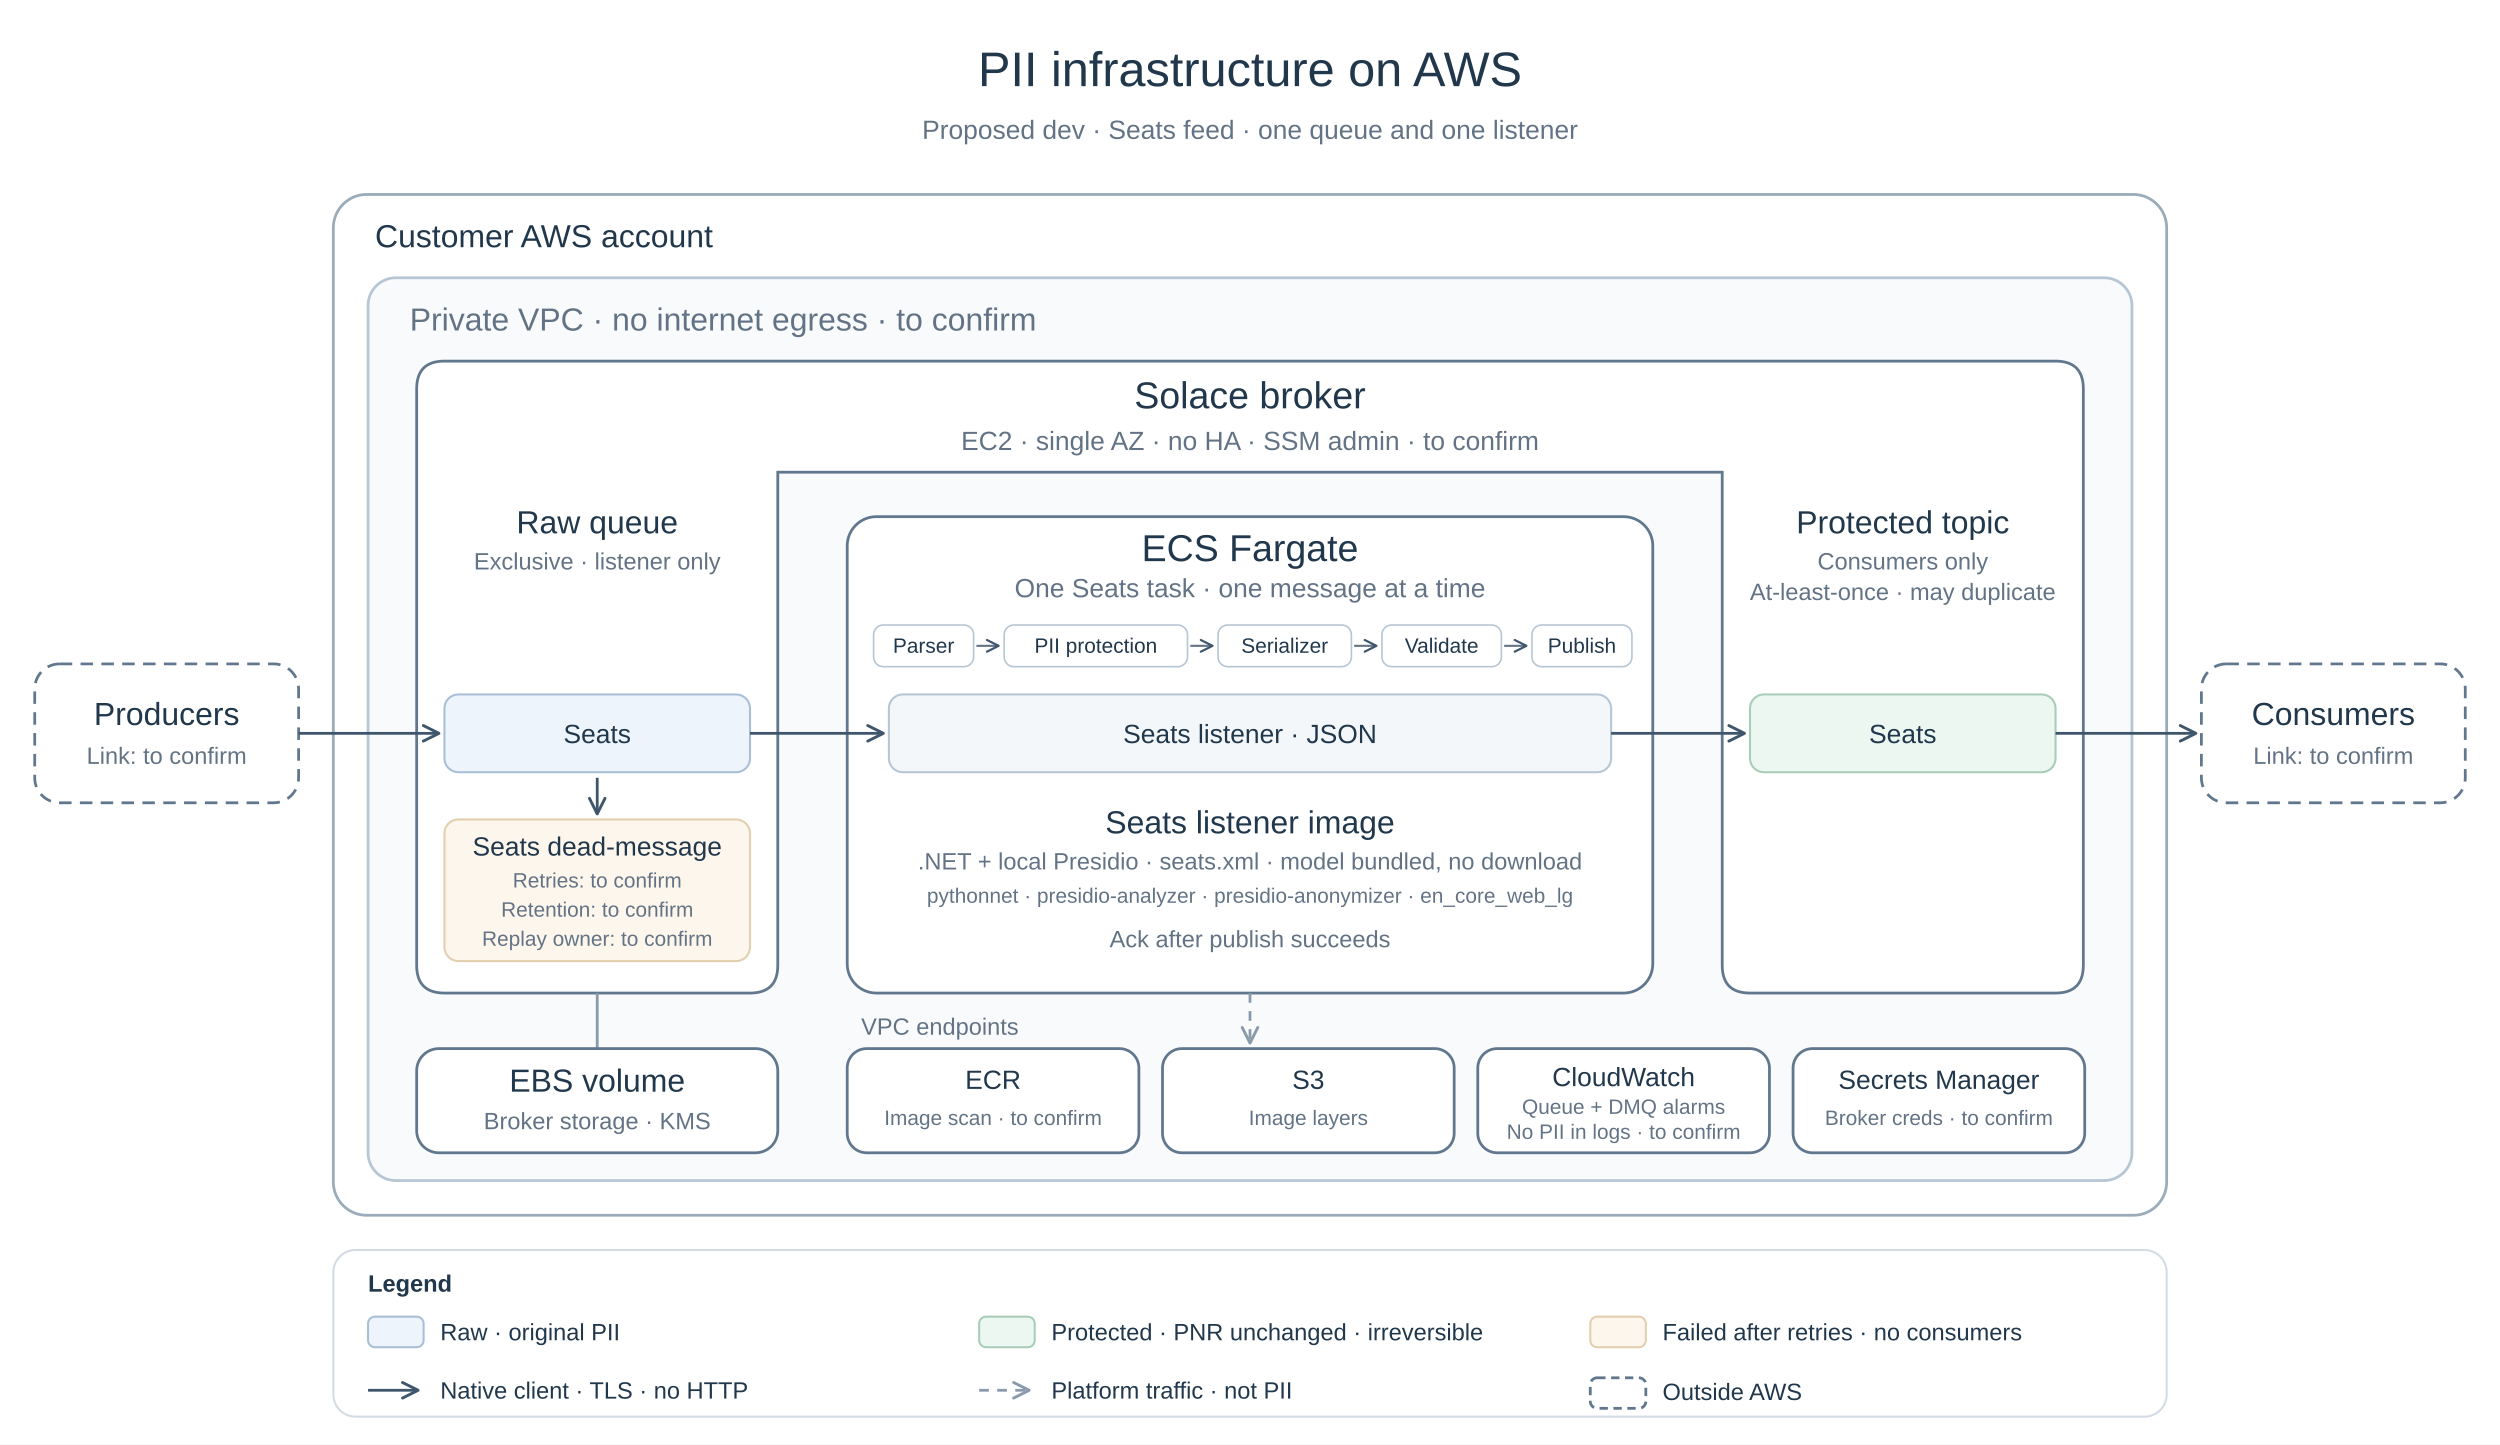
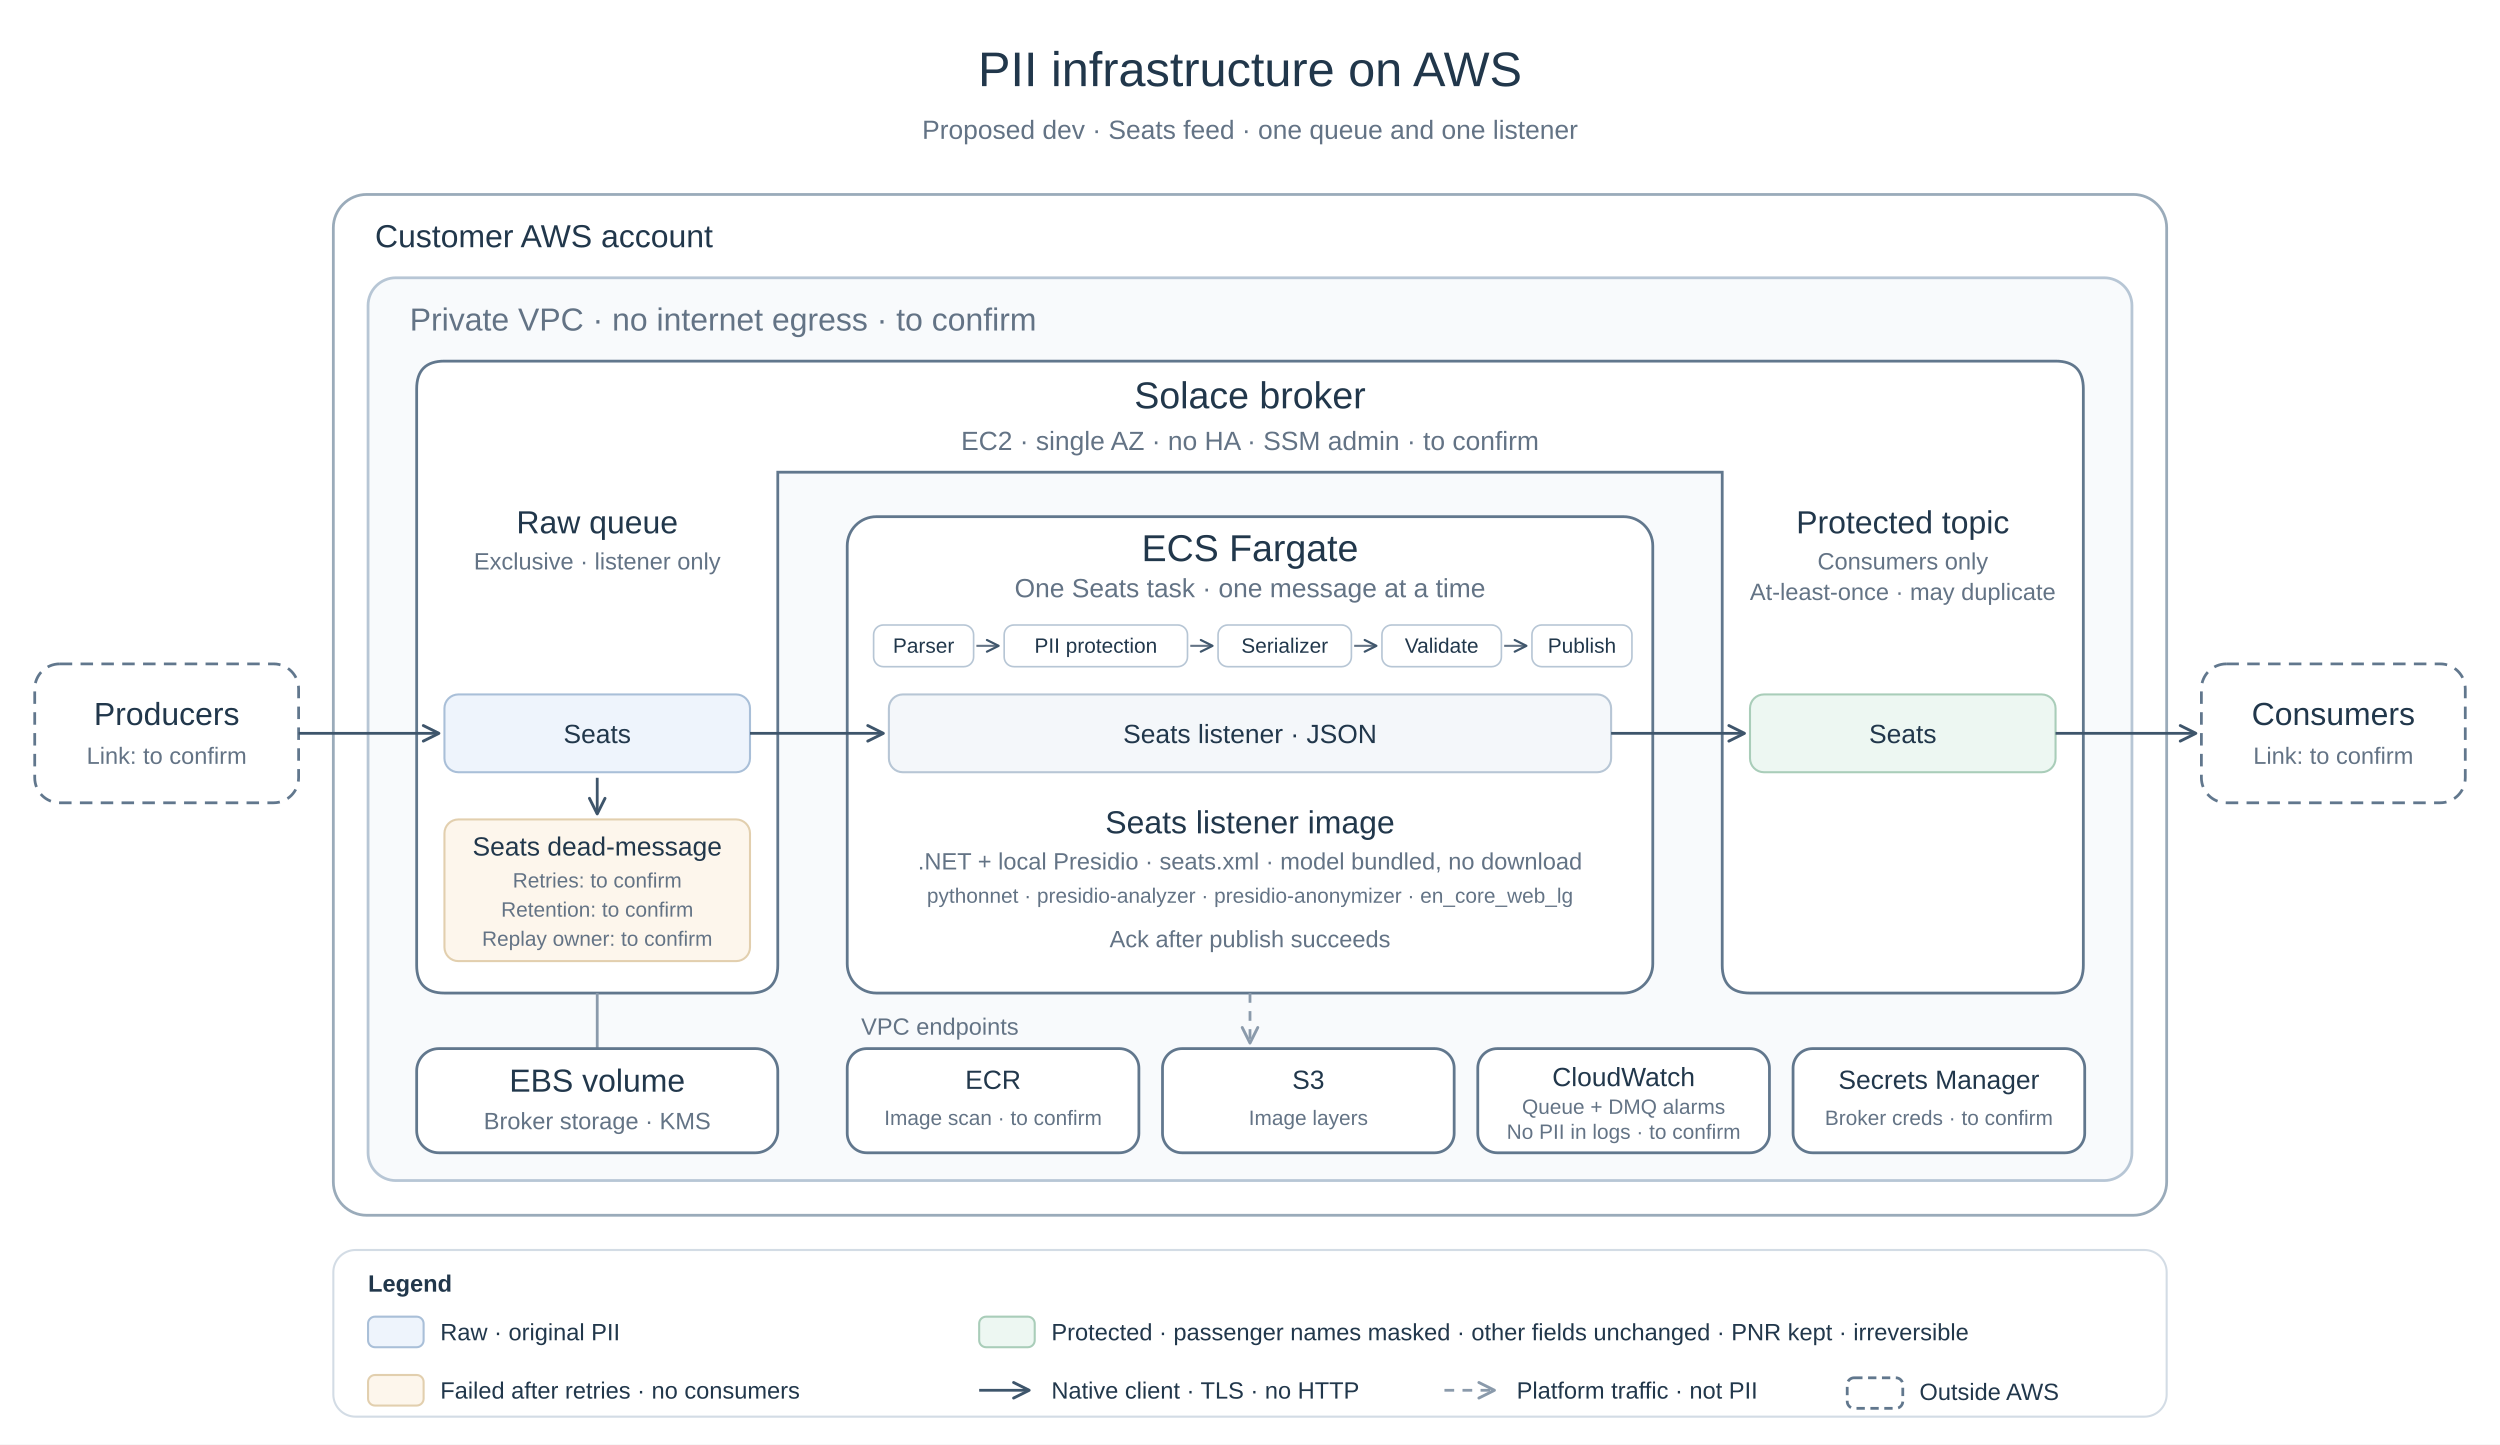
<svg xmlns="http://www.w3.org/2000/svg" width="1800" height="1040" viewBox="0 0 1800 1040" role="img" aria-labelledby="title desc">
  <defs>
    <marker id="arrow" viewBox="0 0 10 10" refX="9" refY="5" markerWidth="7" markerHeight="7" orient="auto-start-reverse">
      <path d="M1 1L9 5L1 9" fill="none" stroke="#3e556b" stroke-width="1.5" stroke-linecap="round" stroke-linejoin="round" />
    </marker>
    <marker id="arrowGrey" viewBox="0 0 10 10" refX="9" refY="5" markerWidth="7" markerHeight="7" orient="auto-start-reverse">
      <path d="M1 1L9 5L1 9" fill="none" stroke="#8a9aab" stroke-width="1.5" stroke-linecap="round" stroke-linejoin="round" />
    </marker>
    <style>
      text{font-family:Arial,Segoe UI,sans-serif;fill:#21374b;text-anchor:middle}
      .muted{fill:#637385}.start{text-anchor:start}.title{font-size:35px}.heading{font-size:27px}.label{font-size:23px}.note{font-size:19px}.small{font-size:17px}.tiny{font-size:15px}
      .box{fill:white;stroke:#61778d;stroke-width:2}
      .raw{fill:#eef4fc;stroke:#a9bfd8;stroke-width:1.5}.protected{fill:#edf7f2;stroke:#a9cdb9;stroke-width:1.5}.dead{fill:#fdf6ec;stroke:#e2cfae;stroke-width:1.5}
      .listener{fill:#f4f7fa;stroke:#b7c6d5;stroke-width:1.5}.stage{fill:white;stroke:#b7c6d5;stroke-width:1.2}
      .connection{fill:none;stroke:#3e556b;stroke-width:2;marker-end:url(#arrow)}
      .step{fill:none;stroke:#637385;stroke-width:1.5;marker-end:url(#arrow)}
      .platform{fill:none;stroke:#8a9aab;stroke-width:2;stroke-dasharray:7 6;marker-end:url(#arrowGrey)}
      .attach{fill:none;stroke:#8a9aab;stroke-width:2}
      .external{fill:white;stroke:#61778d;stroke-width:2;stroke-dasharray:9 6}
    </style>
  </defs>
  <rect width="1800" height="1040" fill="#ffffff" />
  <text x="900" y="62" class="title">PII infrastructure on AWS</text>
  <text x="900" y="100" class="note muted">Proposed dev · Seats feed · one queue and one listener</text>
  <rect x="240" y="140" width="1320" height="735" rx="24" fill="#ffffff" stroke="#9aabba" stroke-width="2" />
  <text x="270" y="178" class="label start">Customer AWS account</text>
  <rect x="265" y="200" width="1270" height="650" rx="20" fill="#f8fafc" stroke="#b7c6d5" stroke-width="2" />
  <text x="295" y="238" class="label muted start">Private VPC · no internet egress · to confirm</text>
  <path d="M320 260H1480Q1500 260 1500 280V695Q1500 715 1480 715H1260Q1240 715 1240 695V340H560V695Q560 715 540 715H320Q300 715 300 695V280Q300 260 320 260Z" class="box" />
  <text x="900" y="294" class="heading">Solace broker</text>
  <text x="900" y="324" class="note muted">EC2 · single AZ · no HA · SSM admin · to confirm</text>
  <text x="430" y="384" class="label">Raw queue</text>
  <text x="430" y="410" class="small muted">Exclusive · listener only</text>
  <text x="1370" y="384" class="label">Protected topic</text>
  <text x="1370" y="410" class="small muted">Consumers only</text>
  <text x="1370" y="432" class="small muted">At-least-once · may duplicate</text>
  <rect x="610" y="372" width="580" height="343" rx="21" class="box" />
  <text x="900" y="404" class="heading">ECS Fargate</text>
  <text x="900" y="430" class="note muted">One Seats task · one message at a time</text>
  <rect x="629" y="450" width="72" height="30" rx="7" class="stage" />
  <text x="665" y="470" class="tiny">Parser</text>
  <path d="M703 465H719" class="step" />
  <rect x="723" y="450" width="132" height="30" rx="7" class="stage" />
  <text x="789" y="470" class="tiny">PII protection</text>
  <path d="M857 465H873" class="step" />
  <rect x="877" y="450" width="96" height="30" rx="7" class="stage" />
  <text x="925" y="470" class="tiny">Serializer</text>
  <path d="M975 465H991" class="step" />
  <rect x="995" y="450" width="86" height="30" rx="7" class="stage" />
  <text x="1038" y="470" class="tiny">Validate</text>
  <path d="M1083 465H1099" class="step" />
  <rect x="1103" y="450" width="72" height="30" rx="7" class="stage" />
  <text x="1139" y="470" class="tiny">Publish</text>
  <rect x="25" y="478" width="190" height="100" rx="18" class="external" />
  <text x="120" y="522" class="label">Producers</text>
  <text x="120" y="550" class="small muted">Link: to confirm</text>
  <rect x="1585" y="478" width="190" height="100" rx="18" class="external" />
  <text x="1680" y="522" class="label">Consumers</text>
  <text x="1680" y="550" class="small muted">Link: to confirm</text>
  <g>
    <rect x="320" y="500" width="220" height="56" rx="10" class="raw" />
    <rect x="640" y="500" width="520" height="56" rx="10" class="listener" />
    <rect x="1260" y="500" width="220" height="56" rx="10" class="protected" />
    <text x="430" y="535" class="note">Seats</text>
    <text x="900" y="535" class="note">Seats listener · JSON</text>
    <text x="1370" y="535" class="note">Seats</text>
    <path d="M215 528H316" class="connection" />
    <path d="M540 528H636" class="connection" />
    <path d="M1160 528H1256" class="connection" />
    <path d="M1480 528H1581" class="connection" />
  </g>
  <path d="M430 560V586" class="connection" />
  <rect x="320" y="590" width="220" height="102" rx="10" class="dead" />
  <text x="430" y="616" class="note">Seats dead-message</text>
  <text x="430" y="639" class="tiny muted">Retries: to confirm</text>
  <text x="430" y="660" class="tiny muted">Retention: to confirm</text>
  <text x="430" y="681" class="tiny muted">Replay owner: to confirm</text>
  <text x="900" y="600" class="label">Seats listener image</text>
  <text x="900" y="626" class="small muted">.NET + local Presidio · seats.xml · model bundled, no download</text>
  <text x="900" y="650" class="tiny muted">pythonnet · presidio-analyzer · presidio-anonymizer · en_core_web_lg</text>
  <text x="900" y="682" class="small muted">Ack after publish succeeds</text>
  <path d="M430 715V755" class="attach" />
  <rect x="300" y="755" width="260" height="75" rx="16" class="box" />
  <text x="430" y="786" class="label">EBS volume</text>
  <text x="430" y="813" class="small muted">Broker storage · KMS</text>
  <path d="M900 715V751" class="platform" />
  <text x="620" y="745" class="small muted start">VPC endpoints</text>
  <rect x="610" y="755" width="210" height="75" rx="14" class="box" />
  <text x="715" y="784" class="note">ECR</text>
  <text x="715" y="810" class="tiny muted">Image scan · to confirm</text>
  <rect x="837" y="755" width="210" height="75" rx="14" class="box" />
  <text x="942" y="784" class="note">S3</text>
  <text x="942" y="810" class="tiny muted">Image layers</text>
  <rect x="1064" y="755" width="210" height="75" rx="14" class="box" />
  <text x="1169" y="782" class="note">CloudWatch</text>
  <text x="1169" y="802" class="tiny muted">Queue + DMQ alarms</text>
  <text x="1169" y="820" class="tiny muted">No PII in logs · to confirm</text>
  <rect x="1291" y="755" width="210" height="75" rx="14" class="box" />
  <text x="1396" y="784" class="note">Secrets Manager</text>
  <text x="1396" y="810" class="tiny muted">Broker creds · to confirm</text>
  <rect x="240" y="900" width="1320" height="120" rx="16" fill="#ffffff" stroke="#d3dce5" stroke-width="1.5" />
  <text x="265" y="930" class="small start" style="font-weight:bold">Legend</text>
  <rect x="265" y="948" width="40" height="22" rx="5" class="raw" />
  <text x="317" y="965" class="small start">Raw · original PII</text>
  <rect x="705" y="948" width="40" height="22" rx="5" class="protected" />
-   <text x="757" y="965" class="small start">Protected · PNR unchanged · irreversible</text>
-   <rect x="1145" y="948" width="40" height="22" rx="5" class="dead" />
-   <text x="1197" y="965" class="small start">Failed after retries · no consumers</text>
-   <path d="M265 1001H301" class="connection" />
-   <text x="317" y="1007" class="small start">Native client · TLS · no HTTP</text>
-   <path d="M705 1001H741" class="platform" />
-   <text x="757" y="1007" class="small start">Platform traffic · not PII</text>
-   <rect x="1145" y="992" width="40" height="22" rx="5" class="external" style="stroke-dasharray:6 4" />
-   <text x="1197" y="1008" class="small start">Outside AWS</text>
+   <text x="757" y="965" class="small start">Protected · passenger names masked · other fields unchanged · PNR kept · irreversible</text>
+   <rect x="265" y="990" width="40" height="22" rx="5" class="dead" />
+   <text x="317" y="1007" class="small start">Failed after retries · no consumers</text>
+   <path d="M705 1001H741" class="connection" />
+   <text x="757" y="1007" class="small start">Native client · TLS · no HTTP</text>
+   <path d="M1040 1001H1076" class="platform" />
+   <text x="1092" y="1007" class="small start">Platform traffic · not PII</text>
+   <rect x="1330" y="992" width="40" height="22" rx="5" class="external" style="stroke-dasharray:6 4" />
+   <text x="1382" y="1008" class="small start">Outside AWS</text>
</svg>
